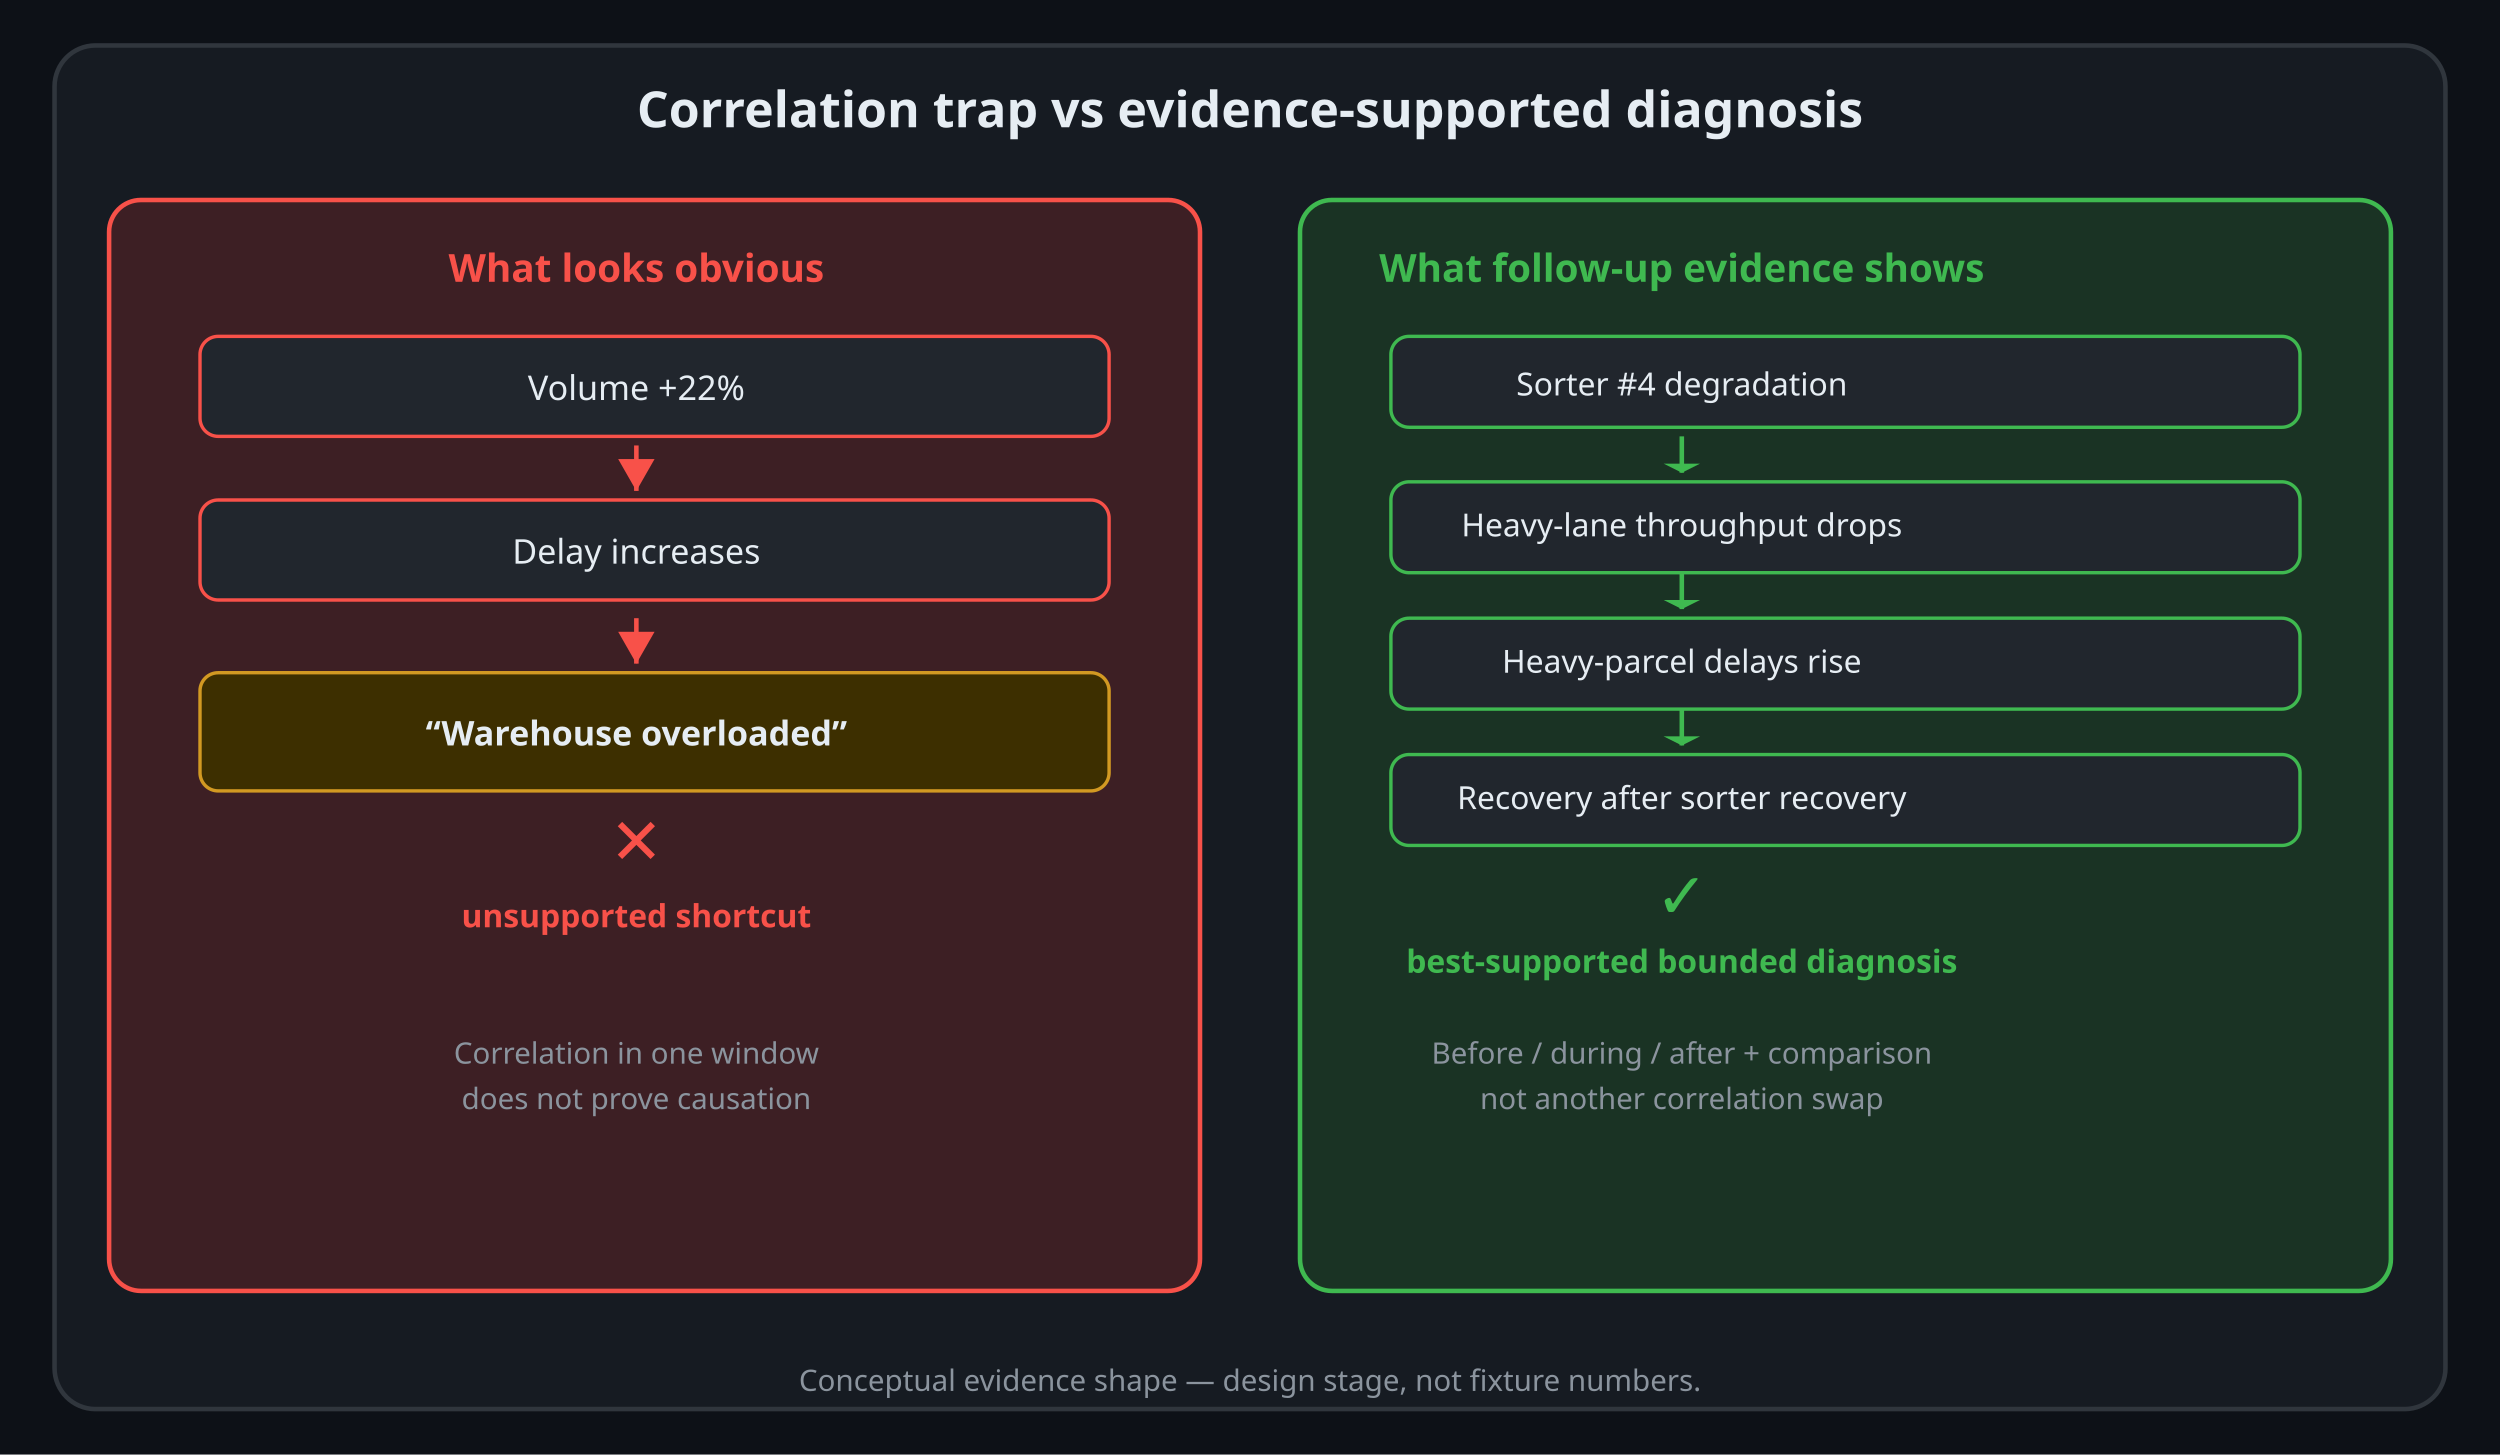
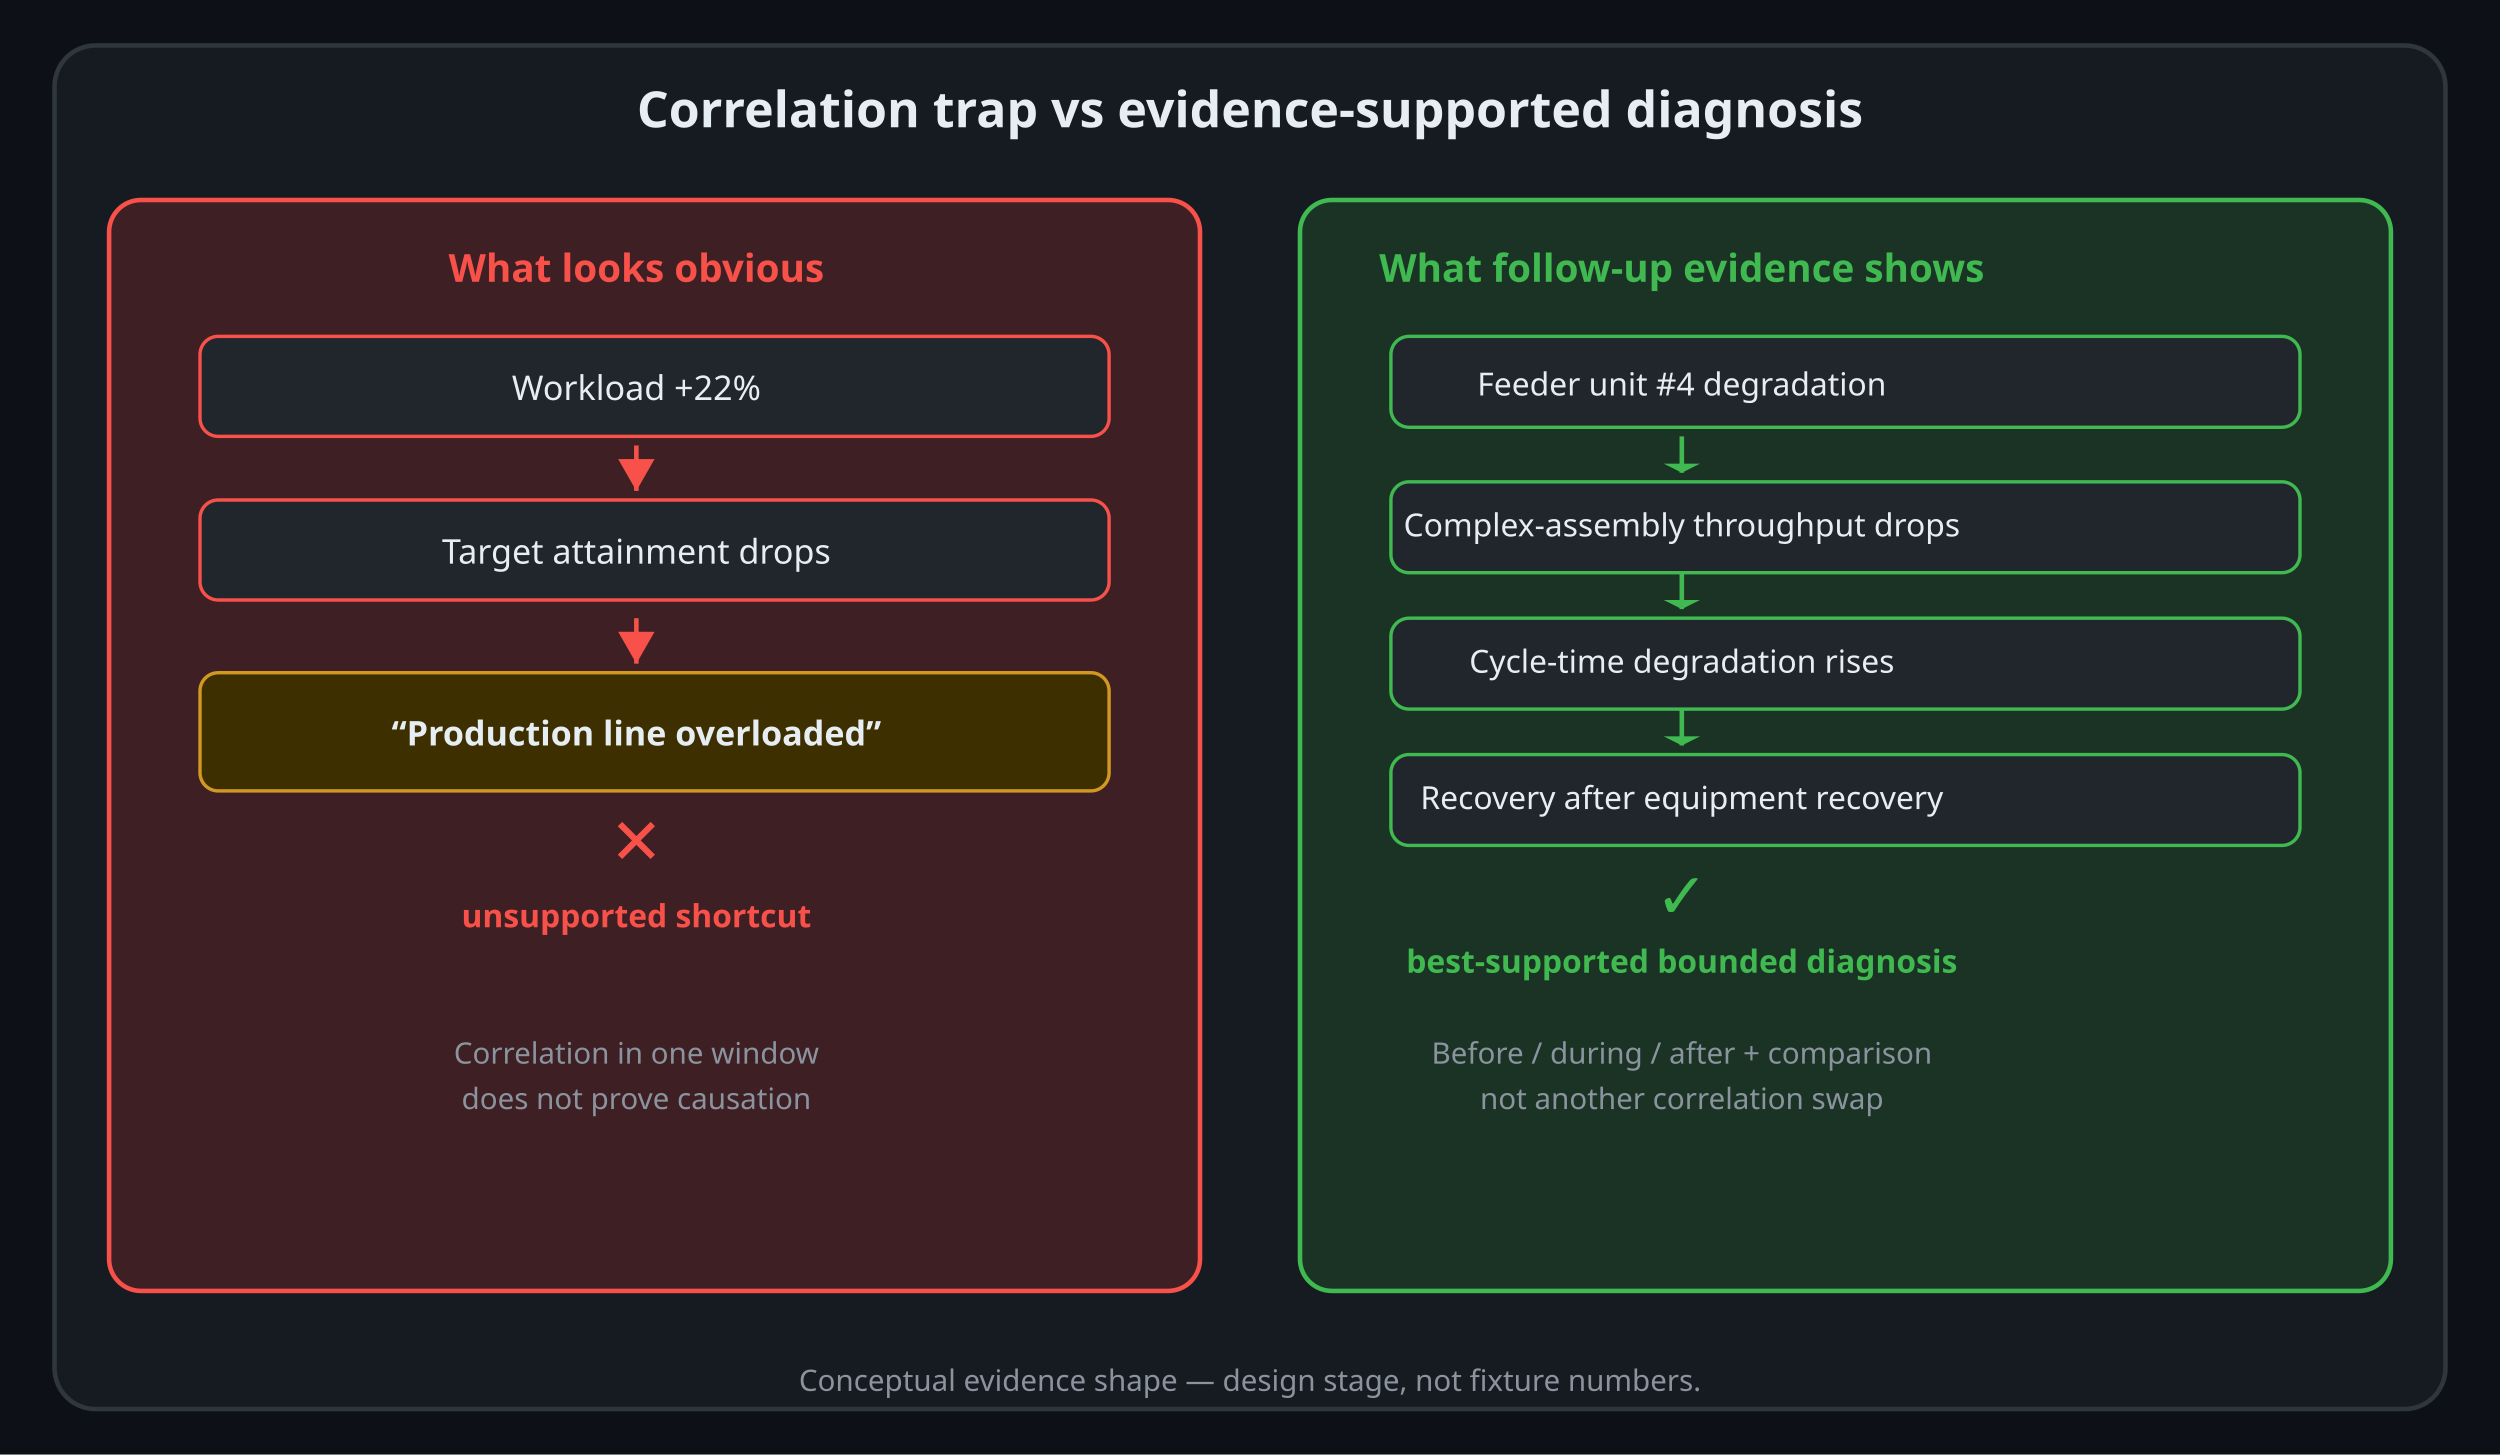
<svg xmlns="http://www.w3.org/2000/svg" viewBox="0 0 1100 640" role="img">
  <rect width="1100" height="640" fill="#0d1117" />
  <rect x="24" y="20" width="1052" height="600" rx="18" fill="#161b22" stroke="#30363d" stroke-width="2" />
  <text x="550" y="56" text-anchor="middle" font-family="system-ui,Segoe UI,sans-serif" font-size="22" font-weight="700" fill="#e6edf3">Correlation trap vs evidence-supported diagnosis</text>
  <rect x="48" y="88" width="480" height="480" rx="14" fill="#3d1f24" stroke="#f85149" stroke-width="2" />
  <text x="280" y="124" text-anchor="middle" font-family="system-ui,Segoe UI,sans-serif" font-size="17" font-weight="700" fill="#f85149">What looks obvious</text>
  <rect x="88" y="148" width="400" height="44" rx="8" fill="#21262d" stroke="#f85149" stroke-width="1.5" />
-   <text x="280" y="176" text-anchor="middle" font-family="system-ui,Segoe UI,sans-serif" font-size="15" fill="#e6edf3">Volume +22%</text>
+   <text x="280" y="176" text-anchor="middle" font-family="system-ui,Segoe UI,sans-serif" font-size="15" fill="#e6edf3">Workload +22%</text>
  <line x1="280" y1="196" x2="280" y2="216" stroke="#f85149" stroke-width="2" />
  <path d="M280 216 L272 202 L288 202 Z" fill="#f85149" />
  <rect x="88" y="220" width="400" height="44" rx="8" fill="#21262d" stroke="#f85149" stroke-width="1.5" />
-   <text x="280" y="248" text-anchor="middle" font-family="system-ui,Segoe UI,sans-serif" font-size="15" fill="#e6edf3">Delay increases</text>
+   <text x="280" y="248" text-anchor="middle" font-family="system-ui,Segoe UI,sans-serif" font-size="15" fill="#e6edf3">Target attainment drops</text>
  <line x1="280" y1="272" x2="280" y2="292" stroke="#f85149" stroke-width="2" />
  <path d="M280 292 L272 278 L288 278 Z" fill="#f85149" />
  <rect x="88" y="296" width="400" height="52" rx="8" fill="#3d2f00" stroke="#d29922" stroke-width="1.5" />
-   <text x="280" y="328" text-anchor="middle" font-family="system-ui,Segoe UI,sans-serif" font-size="15" font-weight="600" fill="#e6edf3">“Warehouse overloaded”</text>
+   <text x="280" y="328" text-anchor="middle" font-family="system-ui,Segoe UI,sans-serif" font-size="15" font-weight="600" fill="#e6edf3">“Production line overloaded”</text>
  <text x="280" y="380" text-anchor="middle" font-family="system-ui,Segoe UI,sans-serif" font-size="28" font-weight="700" fill="#f85149">✕</text>
  <text x="280" y="408" text-anchor="middle" font-family="system-ui,Segoe UI,sans-serif" font-size="14" font-weight="600" fill="#f85149">unsupported shortcut</text>
  <text x="280" y="468" text-anchor="middle" font-family="system-ui,Segoe UI,sans-serif" font-size="13" fill="#8b949e">Correlation in one window</text>
  <text x="280" y="488" text-anchor="middle" font-family="system-ui,Segoe UI,sans-serif" font-size="13" fill="#8b949e">does not prove causation</text>
  <rect x="572" y="88" width="480" height="480" rx="14" fill="#1a3324" stroke="#3fb950" stroke-width="2" />
  <text x="740" y="124" text-anchor="middle" font-family="system-ui,Segoe UI,sans-serif" font-size="17" font-weight="700" fill="#3fb950">What follow-up evidence shows</text>
  <rect x="612" y="148" width="400" height="40" rx="8" fill="#21262d" stroke="#3fb950" stroke-width="1.5" />
-   <text x="740" y="174" text-anchor="middle" font-family="system-ui,Segoe UI,sans-serif" font-size="14" fill="#e6edf3">Sorter #4 degradation</text>
+   <text x="740" y="174" text-anchor="middle" font-family="system-ui,Segoe UI,sans-serif" font-size="14" fill="#e6edf3">Feeder unit #4 degradation</text>
  <line x1="740" y1="192" x2="740" y2="208" stroke="#3fb950" stroke-width="2" />
  <path d="M740 208 L732 204 L748 204 Z" fill="#3fb950" />
  <rect x="612" y="212" width="400" height="40" rx="8" fill="#21262d" stroke="#3fb950" stroke-width="1.5" />
-   <text x="740" y="236" text-anchor="middle" font-family="system-ui,Segoe UI,sans-serif" font-size="14" fill="#e6edf3">Heavy-lane throughput drops</text>
+   <text x="740" y="236" text-anchor="middle" font-family="system-ui,Segoe UI,sans-serif" font-size="14" fill="#e6edf3">Complex-assembly throughput drops</text>
  <line x1="740" y1="252" x2="740" y2="268" stroke="#3fb950" stroke-width="2" />
  <path d="M740 268 L732 264 L748 264 Z" fill="#3fb950" />
  <rect x="612" y="272" width="400" height="40" rx="8" fill="#21262d" stroke="#3fb950" stroke-width="1.5" />
-   <text x="740" y="296" text-anchor="middle" font-family="system-ui,Segoe UI,sans-serif" font-size="14" fill="#e6edf3">Heavy-parcel delays rise</text>
+   <text x="740" y="296" text-anchor="middle" font-family="system-ui,Segoe UI,sans-serif" font-size="14" fill="#e6edf3">Cycle-time degradation rises</text>
  <line x1="740" y1="312" x2="740" y2="328" stroke="#3fb950" stroke-width="2" />
  <path d="M740 328 L732 324 L748 324 Z" fill="#3fb950" />
  <rect x="612" y="332" width="400" height="40" rx="8" fill="#21262d" stroke="#3fb950" stroke-width="1.5" />
-   <text x="740" y="356" text-anchor="middle" font-family="system-ui,Segoe UI,sans-serif" font-size="14" fill="#e6edf3">Recovery after sorter recovery</text>
+   <text x="740" y="356" text-anchor="middle" font-family="system-ui,Segoe UI,sans-serif" font-size="14" fill="#e6edf3">Recovery after equipment recovery</text>
  <text x="740" y="404" text-anchor="middle" font-family="system-ui,Segoe UI,sans-serif" font-size="28" font-weight="700" fill="#3fb950">✓</text>
  <text x="740" y="428" text-anchor="middle" font-family="system-ui,Segoe UI,sans-serif" font-size="14" font-weight="600" fill="#3fb950">best-supported bounded diagnosis</text>
  <text x="740" y="468" text-anchor="middle" font-family="system-ui,Segoe UI,sans-serif" font-size="13" fill="#8b949e">Before / during / after + comparison</text>
  <text x="740" y="488" text-anchor="middle" font-family="system-ui,Segoe UI,sans-serif" font-size="13" fill="#8b949e">not another correlation swap</text>
  <text x="550" y="612" text-anchor="middle" font-family="system-ui,Segoe UI,sans-serif" font-size="13" fill="#8b949e">Conceptual evidence shape — design stage, not fixture numbers.</text>
</svg>
